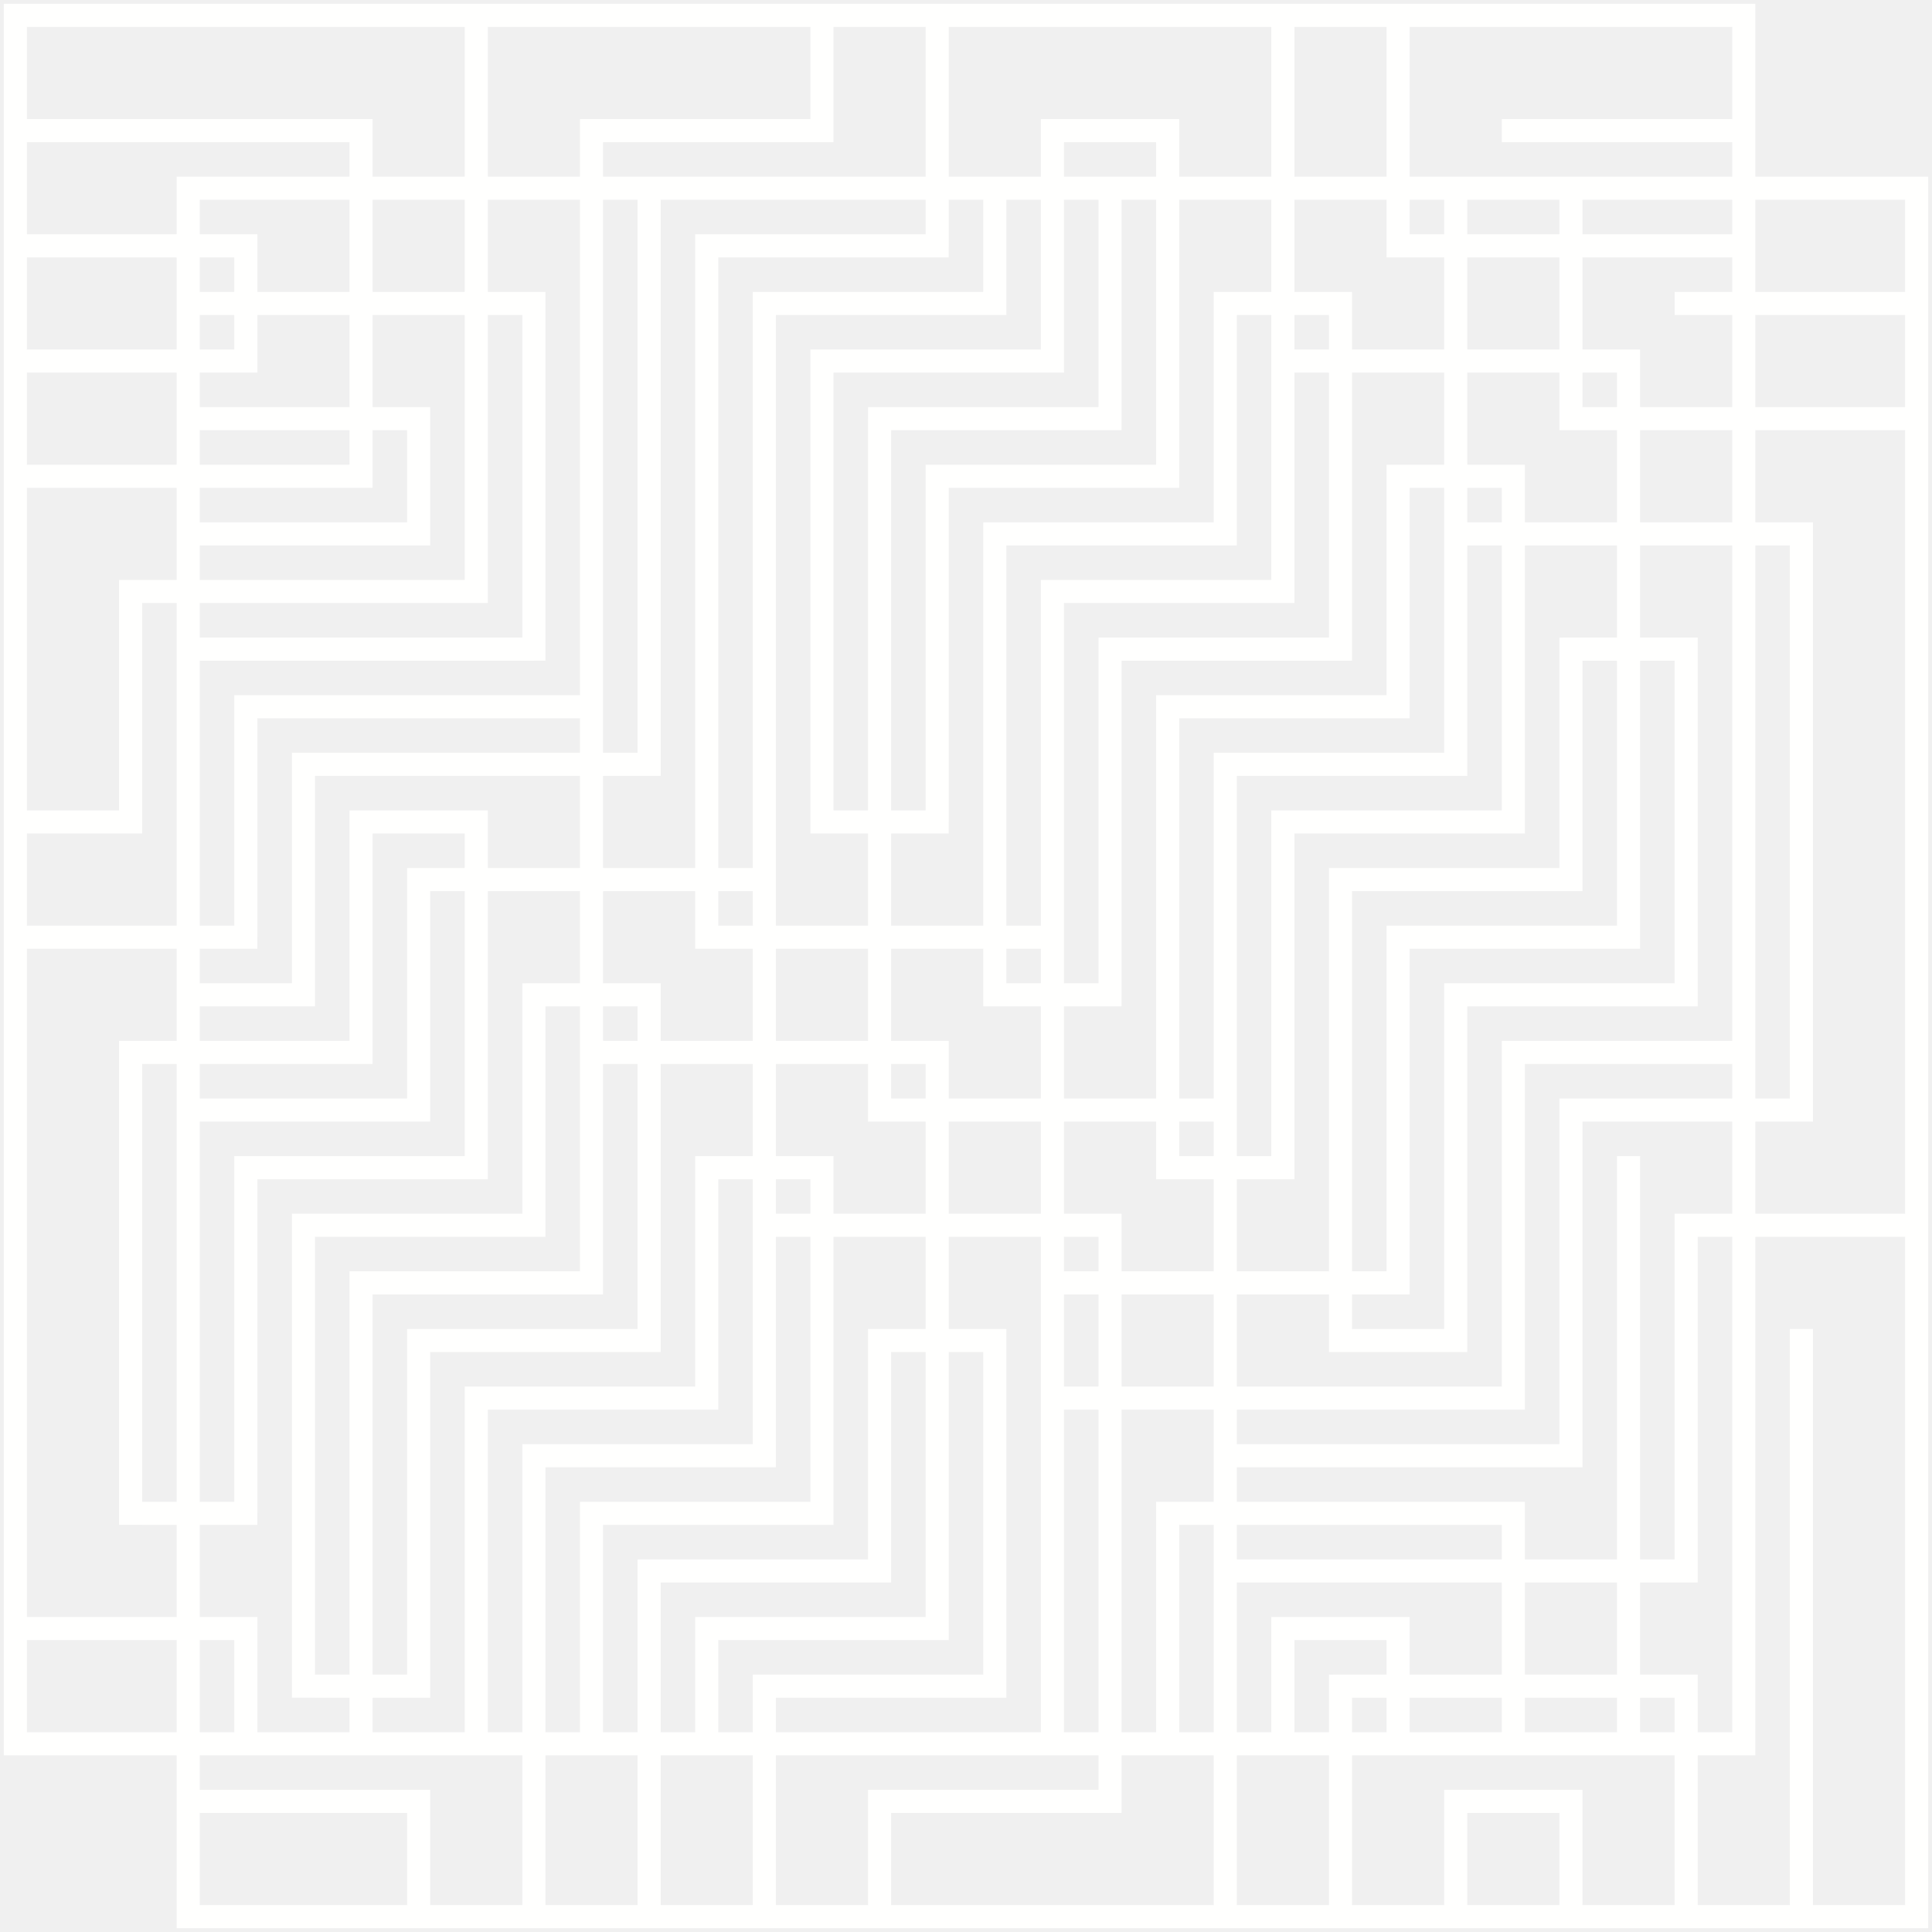
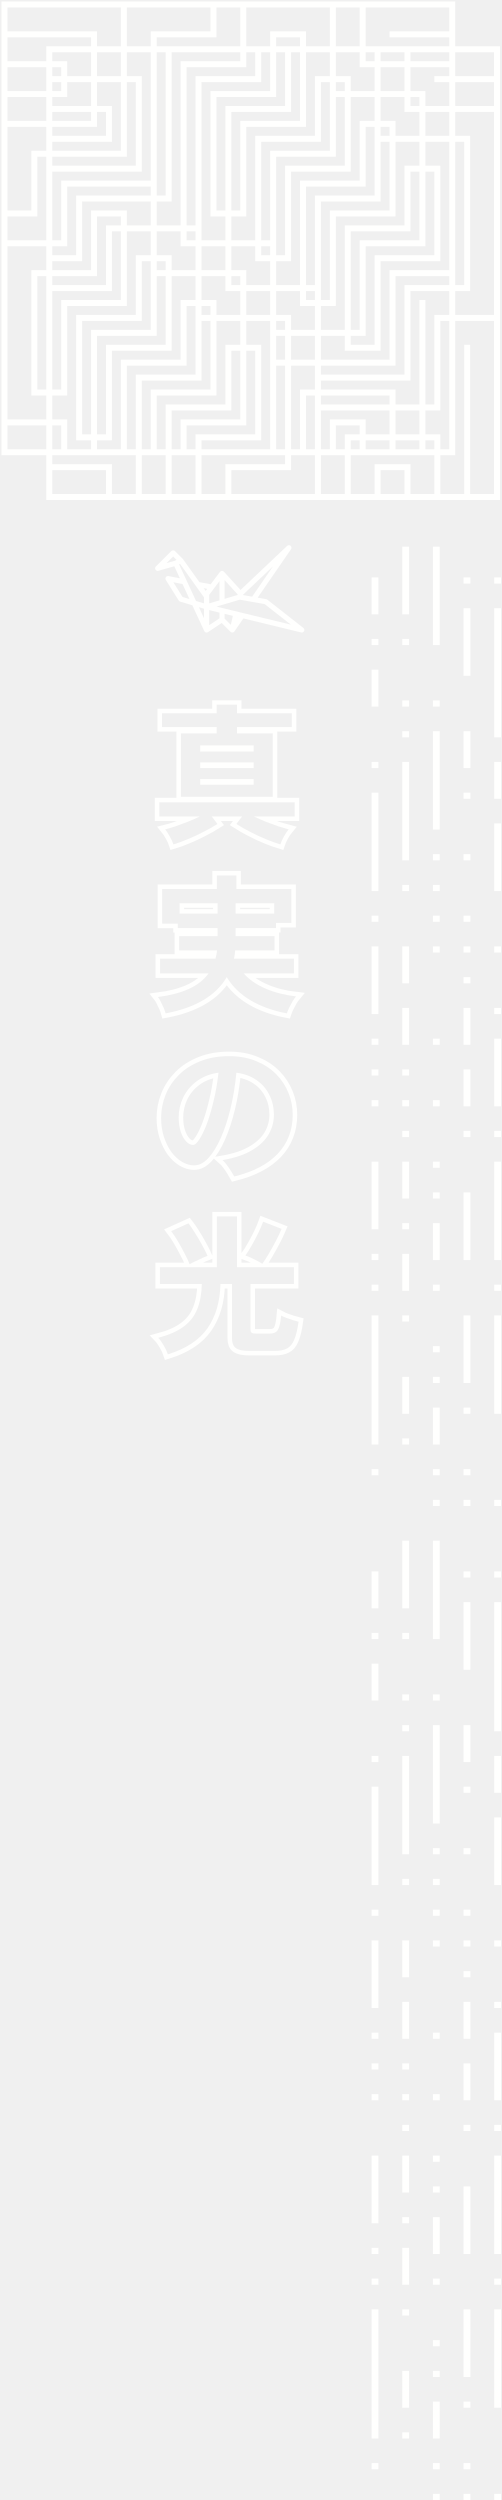
- <svg xmlns="http://www.w3.org/2000/svg" width="502" height="502" viewBox="0 0 502 502" fill="none">
-   <path d="M48.904 45.91V48.904M48.904 48.904V78.844M48.904 48.904H168.665M48.904 48.904H45.91M48.904 78.844L48.904 108.784M48.904 78.844H138.725M48.904 78.844H45.91M48.904 108.784V138.725M48.904 108.784H108.784M48.904 108.784H45.91M48.904 138.725L48.904 168.665M48.904 138.725H108.784M48.904 138.725H45.91M48.904 168.665L48.904 258.485M48.904 168.665H138.725M48.904 168.665H45.91M48.904 258.485H45.91M48.904 258.485H78.844M48.904 258.485V288.425M48.904 288.425H45.91M48.904 288.425H108.784M48.904 288.425L48.904 468.066M48.904 468.066V498.006M48.904 468.066H45.91M48.904 468.066H108.784M48.904 498.006V501M48.904 498.006H108.784M48.904 498.006H45.91M501 48.904H498.006M498.006 48.904H408.186M498.006 48.904V45.91M498.006 48.904V78.844M408.186 48.904H378.246M408.186 48.904V108.784M408.186 48.904V45.91M378.246 48.904H288.425M378.246 48.904V138.725M378.246 48.904V45.91M288.425 48.904H258.485M288.425 48.904V45.91M288.425 48.904V108.784M258.485 48.904H168.665M258.485 48.904V78.844M258.485 48.904V45.91M168.665 48.904V198.605M168.665 48.904V45.91M498.006 78.844V108.784M498.006 78.844H501M498.006 78.844H435.132M498.006 108.784L498.006 318.365M498.006 108.784H408.186M498.006 108.784H501M498.006 318.365V498.006M498.006 318.365H501M498.006 318.365H438.126M498.006 498.006V501M498.006 498.006H501M498.006 498.006H468.066M468.066 498.006H438.126M468.066 498.006V345.311M468.066 498.006V501M438.126 498.006H408.186M438.126 498.006V438.126M438.126 498.006V501M408.186 498.006V501M408.186 498.006V468.066M408.186 498.006H378.246M378.246 498.006H348.305M378.246 498.006V501M378.246 498.006V468.066M348.305 498.006V501M348.305 498.006H318.365M348.305 498.006V438.126M318.365 498.006H228.545M318.365 498.006V501M318.365 498.006V408.186M228.545 498.006H198.605M228.545 498.006V468.066M228.545 498.006V501M198.605 498.006H168.665M198.605 498.006V438.126M198.605 498.006V501M168.665 498.006H138.725M168.665 498.006V408.186M168.665 498.006V501M138.725 498.006H108.784M138.725 498.006V501M138.725 498.006V378.246M108.784 498.006V468.066M108.784 498.006V501M138.725 378.246V375.252M138.725 378.246H198.605M138.725 378.246H135.731M318.365 288.425H321.359M318.365 288.425H228.545M318.365 288.425V408.186M318.365 288.425V198.605M318.365 198.605V195.611M318.365 198.605H378.246M318.365 198.605H315.371M108.784 288.425H111.778M108.784 288.425V228.545M225.551 108.784H228.545M228.545 108.784H288.425M228.545 108.784V288.425M288.425 108.784H291.419M81.838 438.126H108.784M108.784 438.126H111.778M108.784 438.126V348.305M255.491 258.485H258.485M258.485 258.485H288.425M258.485 258.485V261.479M258.485 258.485V138.725M288.425 258.485H291.419M288.425 258.485V168.665M108.784 468.066H111.778M108.784 468.066V465.072M78.844 258.485H81.838M78.844 258.485V198.605M78.844 258.485V261.479M78.844 195.611V198.605M78.844 198.605H168.665M78.844 198.605H75.85M171.659 198.605H168.665M168.665 198.605V201.599M141.719 78.844H138.725M138.725 78.844V168.665M138.725 78.844V75.85M261.479 78.844H258.485M258.485 78.844H198.605M258.485 78.844V81.838M198.605 78.844H195.611M198.605 78.844V75.85M198.605 78.844L198.605 228.545M348.305 435.132V438.126M348.305 438.126H438.126M348.305 438.126H346.309M441.12 408.186H438.126M438.126 408.186H318.365M438.126 408.186V318.365M438.126 408.186V411.18M318.365 408.186H315.371M438.126 315.371V318.365M438.126 318.365H435.132M138.725 171.659V168.665M408.186 111.778V108.784M408.186 108.784H405.192M111.778 138.725H108.784M108.784 138.725V141.719M108.784 138.725V108.784M438.126 435.132V438.126M438.126 438.126H441.12M111.778 108.784H108.784M108.784 108.784V105.79M411.18 468.066H408.186M408.186 468.066H378.246M408.186 468.066V465.072M378.246 468.066H375.252M378.246 468.066V465.072M228.545 291.419V288.425M228.545 288.425H225.551M78.844 441.12V318.365M108.784 225.551V228.545M108.784 228.545H198.605M108.784 228.545H105.79M198.605 435.132V438.126M198.605 438.126H258.485M198.605 438.126H195.611M378.246 255.491V258.485M378.246 258.485V348.305M378.246 258.485H438.126M378.246 258.485H375.252M378.246 348.305V351.299M378.246 348.305H381.24M378.246 348.305H348.305M108.784 345.311V348.305M108.784 348.305H168.665M108.784 348.305H105.79M288.425 165.671V168.665M288.425 168.665H348.305M288.425 168.665H285.431M228.545 465.072V468.066M228.545 468.066H288.425M228.545 468.066H225.551M408.186 285.431V288.425M408.186 288.425V378.246M408.186 288.425H468.066M408.186 288.425H405.192M408.186 378.246V381.24M408.186 378.246H411.18M408.186 378.246H319.363M261.479 438.126H258.485M258.485 438.126V441.12M258.485 438.126V348.305M441.12 258.485H438.126M438.126 258.485V261.479M438.126 258.485V168.665M171.659 348.305H168.665M168.665 348.305V351.299M168.665 348.305V258.485M351.299 168.665H348.305M348.305 168.665V171.659M348.305 168.665V78.844M291.419 468.066H288.425M288.425 468.066V471.06M288.425 468.066V318.365M471.06 288.425H468.066M468.066 288.425V291.419M468.066 288.425V138.725M201.599 378.246H198.605M198.605 378.246V381.24M198.605 378.246V318.365M381.24 198.605H378.246M378.246 198.605V201.599M378.246 198.605V138.725M168.665 405.192V408.186M168.665 408.186H228.545M168.665 408.186H165.671M348.305 225.551V228.545M348.305 228.545V348.305M348.305 228.545H408.186M348.305 228.545H345.311M348.305 348.305V351.299M348.305 348.305H345.311M231.539 408.186H228.545M228.545 408.186V411.18M228.545 408.186V348.305M411.18 228.545H408.186M408.186 228.545V231.539M408.186 228.545V168.665M141.719 318.365H138.725M138.725 318.365H78.844M138.725 318.365V321.359M138.725 318.365V258.485M78.844 318.365H75.85M78.844 318.365V315.371M321.359 138.725H318.365M318.365 138.725H258.485M318.365 138.725V141.719M318.365 138.725V78.844M258.485 138.725H255.491M258.485 138.725V135.731M228.545 348.305V345.311M228.545 348.305H258.485M228.545 348.305H226.549M408.186 168.665V165.671M408.186 168.665H438.126M408.186 168.665H406.19M138.725 258.485V255.491M138.725 258.485H168.665M138.725 258.485H136.729M318.365 78.844V75.85M318.365 78.844H348.305M318.365 78.844H316.369M291.419 318.365H288.425M288.425 318.365H198.605M288.425 318.365V315.371M198.605 318.365L198.605 228.545M471.06 138.725H468.066M468.066 138.725H378.246M468.066 138.725V135.731M201.599 228.545H198.605M258.485 348.305V345.311M258.485 348.305H261.479M438.126 168.665V165.671M438.126 168.665H441.12M168.665 258.485V255.491M168.665 258.485H171.659M348.305 78.844V75.85M348.305 78.844H351.299M3.994 1L3.994 3.994M3.994 3.994L3.994 33.934M3.994 3.994H123.754M3.994 3.994H1M3.994 33.934L3.994 63.874M3.994 33.934H93.814M3.994 33.934H1M3.994 63.874L3.994 93.814M3.994 63.874H63.874M3.994 63.874H1M3.994 93.814L3.994 123.754M3.994 93.814H63.874M3.994 93.814H1M3.994 123.754L3.994 213.575M3.994 123.754H93.814M3.994 123.754H1M3.994 213.575H1M3.994 213.575H33.934M3.994 213.575L3.994 243.515M3.994 243.515H1M3.994 243.515H63.874M3.994 243.515L3.994 423.156M3.994 423.156L3.994 453.096M3.994 423.156H1M3.994 423.156H63.874M3.994 453.096L3.994 456.09M3.994 453.096H63.874M3.994 453.096H1M456.09 3.994H453.096M453.096 3.994H363.275M453.096 3.994V1M453.096 3.994V33.934M363.275 3.994H333.335M363.275 3.994V63.874M363.275 3.994V1M333.335 3.994H243.515M333.335 3.994V93.814M333.335 3.994V1M243.515 3.994H213.575M243.515 3.994V1M243.515 3.994V63.874M213.575 3.994H123.754M213.575 3.994V33.934M213.575 3.994V1M123.754 3.994V153.695M123.754 3.994V1M453.096 33.934V63.874M453.096 33.934H456.09M453.096 33.934H390.222M453.096 63.874L453.096 273.455M453.096 63.874H363.275M453.096 63.874H456.09M453.096 273.455V453.096M453.096 273.455H456.09M453.096 273.455H393.216M453.096 453.096V456.09M453.096 453.096H456.09M453.096 453.096H423.156M423.156 453.096H393.216M423.156 453.096V300.401M423.156 453.096V456.09M393.216 453.096H363.275M393.216 453.096V393.216M393.216 453.096V456.09M363.275 453.096V456.09M363.275 453.096V423.156M363.275 453.096H333.335M333.335 453.096H303.395M333.335 453.096V456.09M333.335 453.096V423.156M303.395 453.096V456.09M303.395 453.096H273.455M303.395 453.096V393.216M273.455 453.096H183.635M273.455 453.096V456.09M273.455 453.096V363.275M183.635 453.096H153.695M183.635 453.096V423.156M183.635 453.096V456.09M153.695 453.096H123.755M153.695 453.096V393.216M153.695 453.096V456.09M123.755 453.096H93.814M123.755 453.096L123.754 363.275M123.755 453.096V456.09M93.814 453.096H63.874M93.814 453.096V456.09M93.814 453.096L93.814 333.335M63.874 453.096V423.156M63.874 453.096V456.09M93.814 333.335V330.341M93.814 333.335H153.695M93.814 333.335H90.82M273.455 243.515H276.449M273.455 243.515H183.635M273.455 243.515V363.275M273.455 243.515V153.695M273.455 153.695V150.701M273.455 153.695H333.335M273.455 153.695H270.461M63.874 243.515H66.868M63.874 243.515L63.874 183.635M180.641 63.874H183.635M183.635 63.874H243.515M183.635 63.874V243.515M243.515 63.874L246.509 63.874M36.928 393.216H63.874M63.874 393.216H66.868M63.874 393.216L63.874 303.395M210.581 213.575H213.575M213.575 213.575H243.515M213.575 213.575V216.569M213.575 213.575V93.814M243.515 213.575H246.509M243.515 213.575V123.754M63.874 423.156H66.868M63.874 423.156V420.162M33.934 213.575H36.928M33.934 213.575L33.934 153.695M33.934 213.575V216.569M33.934 150.701V153.695M33.934 153.695H123.754M33.934 153.695H30.94M126.749 153.695H123.754M123.754 153.695V156.689M96.808 33.934H93.814M93.814 33.934L93.814 123.754M93.814 33.934V30.94M216.569 33.934H213.575M213.575 33.934H153.695M213.575 33.934V36.928M153.695 33.934H150.701M153.695 33.934V30.94M153.695 33.934L153.695 183.635M303.395 390.222V393.216M303.395 393.216H393.216M303.395 393.216H301.399M396.21 363.275H393.216M393.216 363.275H273.455M393.216 363.275V273.455M393.216 363.275V366.269M273.455 363.275H270.461M393.216 270.461V273.455M393.216 273.455H390.222M93.814 126.749V123.754M363.275 66.868V63.874M363.275 63.874H360.281M66.868 93.814H63.874M63.874 93.814V96.808M63.874 93.814V63.874M393.216 390.222V393.216M393.216 393.216H396.21M66.868 63.874H63.874M63.874 63.874V60.88M366.269 423.156H363.275M363.275 423.156H333.335M363.275 423.156V420.162M333.335 423.156H330.341M333.335 423.156V420.162M183.635 246.509V243.515M183.635 243.515H180.641M33.934 396.21L33.934 273.455M63.874 180.641V183.635M63.874 183.635H153.695M63.874 183.635H60.88M153.695 390.222V393.216M153.695 393.216H213.575M153.695 393.216H150.701M333.335 210.581V213.575M333.335 213.575V303.395M333.335 213.575H393.216M333.335 213.575H330.341M333.335 303.395V306.389M333.335 303.395H336.329M333.335 303.395H303.395M63.874 300.401V303.395M63.874 303.395H123.754M63.874 303.395H60.88M243.515 120.76V123.754M243.515 123.754H303.395M243.515 123.754H240.521M183.635 420.162V423.156M183.635 423.156H243.515M183.635 423.156H180.641M363.275 240.521V243.515M363.275 243.515V333.335M363.275 243.515H423.156M363.275 243.515H360.281M363.275 333.335V336.329M363.275 333.335H366.269M363.275 333.335H274.453M216.569 393.216H213.575M213.575 393.216V396.21M213.575 393.216V303.395M396.21 213.575H393.216M393.216 213.575V216.569M393.216 213.575V123.754M126.749 303.395H123.754M123.754 303.395V306.389M123.754 303.395L123.755 213.575M306.389 123.754H303.395M303.395 123.754V126.749M303.395 123.754V33.934M246.509 423.156H243.515M243.515 423.156V426.15M243.515 423.156V273.455M426.15 243.515H423.156M423.156 243.515V246.509M423.156 243.515V93.814M156.689 333.335H153.695M153.695 333.335V336.329M153.695 333.335V273.455M336.329 153.695H333.335M333.335 153.695V156.689M333.335 153.695V93.814M123.754 360.281V363.275M123.754 363.275H183.635M123.754 363.275H120.76M303.395 180.641V183.635M303.395 183.635V303.395M303.395 183.635H363.275M303.395 183.635H300.401M303.395 303.395V306.389M303.395 303.395H300.401M186.629 363.275H183.635M183.635 363.275V366.269M183.635 363.275V303.395M366.269 183.635H363.275M363.275 183.635V186.629M363.275 183.635V123.754M96.808 273.455H93.814M93.814 273.455H33.934M93.814 273.455V276.449M93.814 273.455V213.575M33.934 273.455H30.94M33.934 273.455V270.461M276.449 93.814H273.455M273.455 93.814L213.575 93.814M273.455 93.814V96.808M273.455 93.814V33.934M213.575 93.814H210.581M213.575 93.814V90.82M183.635 303.395V300.401M183.635 303.395H213.575M183.635 303.395H181.639M363.275 123.754V120.76M363.275 123.754H393.216M363.275 123.754H361.279M93.814 213.575V210.581M93.814 213.575H123.755M93.814 213.575H91.818M273.455 33.934V30.94M273.455 33.934H303.395M273.455 33.934H271.459M246.509 273.455H243.515M243.515 273.455H153.695M243.515 273.455V270.461M153.695 273.455L153.695 183.635M426.15 93.814H423.156M423.156 93.814H333.335M423.156 93.814V90.82M156.689 183.635H153.695M213.575 303.395V300.401M213.575 303.395H216.569M393.216 123.754V120.76M393.216 123.754H396.21M123.755 213.575V210.581M123.755 213.575H126.749M303.395 33.934V30.94M303.395 33.934H306.389" stroke="#FFFFFE" stroke-width="6" />
+ <svg xmlns="http://www.w3.org/2000/svg" width="333" height="1660" viewBox="0 0 333 1660" fill="none">
+   <path d="M32.713 30.73V32.713M32.713 32.713V52.533M32.713 32.713H111.994M32.713 32.713H30.73M32.713 52.533L32.713 72.353M32.713 52.533H92.174M32.713 52.533H30.73M32.713 72.353V92.174M32.713 72.353H72.353M32.713 72.353H30.73M32.713 92.174L32.713 111.994M32.713 92.174H72.353M32.713 92.174H30.73M32.713 111.994L32.713 171.455M32.713 111.994H92.174M32.713 111.994H30.73M32.713 171.455H30.73M32.713 171.455H52.533M32.713 171.455V191.275M32.713 191.275H30.73M32.713 191.275H72.353M32.713 191.275L32.713 310.198M32.713 310.198V330.018M32.713 310.198H30.73M32.713 310.198H72.353M32.713 330.018V332M32.713 330.018H72.353M32.713 330.018H30.73M332 32.713H330.018M330.018 32.713H270.557M330.018 32.713V30.73M330.018 32.713V52.533M270.557 32.713H250.737M270.557 32.713V72.353M270.557 32.713V30.73M250.737 32.713H191.275M250.737 32.713V92.174M250.737 32.713V30.73M191.275 32.713H171.455M191.275 32.713V30.73M191.275 32.713V72.353M171.455 32.713H111.994M171.455 32.713V52.533M171.455 32.713V30.73M111.994 32.713V131.814M111.994 32.713V30.73M330.018 52.533V72.353M330.018 52.533H332M330.018 52.533H288.395M330.018 72.353L330.018 211.096M330.018 72.353H270.557M330.018 72.353H332M330.018 211.096V330.018M330.018 211.096H332M330.018 211.096H290.377M330.018 330.018V332M330.018 330.018H332M330.018 330.018H310.198M310.198 330.018H290.377M310.198 330.018V228.934M310.198 330.018V332M290.377 330.018H270.557M290.377 330.018V290.377M290.377 330.018V332M270.557 330.018V332M270.557 330.018V310.198M270.557 330.018H250.737M250.737 330.018H230.916M250.737 330.018V332M250.737 330.018V310.198M230.916 330.018V332M230.916 330.018H211.096M230.916 330.018V290.377M211.096 330.018H151.635M211.096 330.018V332M211.096 330.018V270.557M151.635 330.018H131.814M151.635 330.018V310.198M151.635 330.018V332M131.814 330.018H111.994M131.814 330.018V290.377M131.814 330.018V332M111.994 330.018H92.174M111.994 330.018V270.557M111.994 330.018V332M92.174 330.018H72.353M92.174 330.018V332M92.174 330.018V250.737M72.353 330.018V310.198M72.353 330.018V332M92.174 250.737V248.754M92.174 250.737H131.814M92.174 250.737H90.192M211.096 191.275H213.078M211.096 191.275H151.635M211.096 191.275V270.557M211.096 191.275V131.814M211.096 131.814V129.832M211.096 131.814H250.737M211.096 131.814H209.114M72.353 191.275H74.335M72.353 191.275V151.635M149.653 72.353H151.635M151.635 72.353H191.275M151.635 72.353V191.275M191.275 72.353H193.257M54.515 290.377H72.353M72.353 290.377H74.335M72.353 290.377V230.916M169.473 171.455H171.455M171.455 171.455H191.275M171.455 171.455V173.437M171.455 171.455V92.174M191.275 171.455H193.257M191.275 171.455V111.994M72.353 310.198H74.335M72.353 310.198V308.216M52.533 171.455H54.515M52.533 171.455V131.814M52.533 171.455V173.437M52.533 129.832V131.814M52.533 131.814H111.994M52.533 131.814H50.551M113.976 131.814H111.994M111.994 131.814V133.796M94.156 52.533H92.174M92.174 52.533V111.994M92.174 52.533V50.551M173.437 52.533H171.455M171.455 52.533H131.814M171.455 52.533V54.515M131.814 52.533H129.832M131.814 52.533V50.551M131.814 52.533L131.814 151.635M230.916 288.395V290.377M230.916 290.377H290.377M230.916 290.377H229.595M292.359 270.557H290.377M290.377 270.557H211.096M290.377 270.557V211.096M290.377 270.557V272.539M211.096 270.557H209.114M290.377 209.114V211.096M290.377 211.096H288.395M92.174 113.976V111.994M270.557 74.335V72.353M270.557 72.353H268.575M74.335 92.174H72.353M72.353 92.174V94.156M72.353 92.174V72.353M290.377 288.395V290.377M290.377 290.377H292.359M74.335 72.353H72.353M72.353 72.353V70.371M272.539 310.198H270.557M270.557 310.198H250.737M270.557 310.198V308.216M250.737 310.198H248.754M250.737 310.198V308.216M151.635 193.257V191.275M151.635 191.275H149.653M52.533 292.359V211.096M72.353 149.653V151.635M72.353 151.635H131.814M72.353 151.635H70.371M131.814 288.395V290.377M131.814 290.377H171.455M131.814 290.377H129.832M250.737 169.473V171.455M250.737 171.455V230.916M250.737 171.455H290.377M250.737 171.455H248.754M250.737 230.916V232.898M250.737 230.916H252.719M250.737 230.916H230.916M72.353 228.934V230.916M72.353 230.916H111.994M72.353 230.916H70.371M191.275 110.012V111.994M191.275 111.994H230.916M191.275 111.994H189.293M151.635 308.216V310.198M151.635 310.198H191.275M151.635 310.198H149.653M270.557 189.293V191.275M270.557 191.275V250.737M270.557 191.275H310.198M270.557 191.275H268.575M270.557 250.737V252.719M270.557 250.737H272.539M270.557 250.737H211.756M173.437 290.377H171.455M171.455 290.377V292.359M171.455 290.377V230.916M292.359 171.455H290.377M290.377 171.455V173.437M290.377 171.455V111.994M113.976 230.916H111.994M111.994 230.916V232.898M111.994 230.916V171.455M232.898 111.994H230.916M230.916 111.994V113.976M230.916 111.994V52.533M193.257 310.198H191.275M191.275 310.198V312.18M191.275 310.198V211.096M312.18 191.275H310.198M310.198 191.275V193.257M310.198 191.275V92.174M133.796 250.737H131.814M131.814 250.737V252.719M131.814 250.737V211.096M252.719 131.814H250.737M250.737 131.814V133.796M250.737 131.814V92.174M111.994 268.575V270.557M111.994 270.557H151.635M111.994 270.557H110.012M230.916 149.653V151.635M230.916 151.635V230.916M230.916 151.635H270.557M230.916 151.635H228.934M230.916 230.916V232.898M230.916 230.916H228.934M153.617 270.557H151.635M151.635 270.557V272.539M151.635 270.557V230.916M272.539 151.635H270.557M270.557 151.635V153.617M270.557 151.635V111.994M94.156 211.096H92.174M92.174 211.096H52.533M92.174 211.096V213.078M92.174 211.096V171.455M52.533 211.096H50.551M52.533 211.096V209.114M213.078 92.174H211.096M211.096 92.174H171.455M211.096 92.174V94.156M211.096 92.174V52.533M171.455 92.174H169.473M171.455 92.174V90.192M151.635 230.916V228.934M151.635 230.916H171.455M151.635 230.916H150.313M270.557 111.994V110.012M270.557 111.994H290.377M270.557 111.994H269.236M92.174 171.455V169.473M92.174 171.455H111.994M92.174 171.455H90.852M211.096 52.533V50.551M211.096 52.533H230.916M211.096 52.533H209.774M193.257 211.096H191.275M191.275 211.096H131.814M191.275 211.096V209.114M131.814 211.096L131.814 151.635M312.18 92.174H310.198M310.198 92.174H250.737M310.198 92.174V90.192M133.796 151.635H131.814M171.455 230.916V228.934M171.455 230.916H173.437M290.377 111.994V110.012M290.377 111.994H292.359M111.994 171.455V169.473M111.994 171.455H113.976M230.916 52.533V50.551M230.916 52.533H232.898M2.982 1L2.982 2.982M2.982 2.982L2.982 22.802M2.982 2.982H82.263M2.982 2.982H1M2.982 22.802L2.982 42.623M2.982 22.802H62.443M2.982 22.802H1M2.982 42.623L2.982 62.443M2.982 42.623H42.623M2.982 42.623H1M2.982 62.443L2.982 82.263M2.982 62.443H42.623M2.982 62.443H1M2.982 82.263L2.982 141.725M2.982 82.263H62.443M2.982 82.263H1M2.982 141.725H1M2.982 141.725H22.802M2.982 141.725L2.982 161.545M2.982 161.545H1M2.982 161.545H42.623M2.982 161.545L2.982 280.467M2.982 280.467L2.982 300.287M2.982 280.467H1M2.982 280.467H42.623M2.982 300.287L2.982 302.269M2.982 300.287H42.623M2.982 300.287H1M302.269 2.982H300.287M300.287 2.982H240.826M300.287 2.982V1M300.287 2.982V22.802M240.826 2.982H221.006M240.826 2.982V42.623M240.826 2.982V1M221.006 2.982H161.545M221.006 2.982V62.443M221.006 2.982V1M161.545 2.982H141.725M161.545 2.982V1M161.545 2.982V42.623M141.725 2.982H82.263M141.725 2.982V22.802M141.725 2.982V1M82.263 2.982V102.084M82.263 2.982V1M300.287 22.802V42.623M300.287 22.802H302.269M300.287 22.802H258.665M300.287 42.623L300.287 181.365M300.287 42.623H240.826M300.287 42.623H302.269M300.287 181.365V300.287M300.287 181.365H302.269M300.287 181.365H260.647M300.287 300.287V302.269M300.287 300.287H302.269M300.287 300.287H280.467M280.467 300.287H260.647M280.467 300.287V199.204M280.467 300.287V302.269M260.647 300.287H240.826M260.647 300.287V260.647M260.647 300.287V302.269M240.826 300.287V302.269M240.826 300.287V280.467M240.826 300.287H221.006M221.006 300.287H201.186M221.006 300.287V302.269M221.006 300.287V280.467M201.186 300.287V302.269M201.186 300.287H181.365M201.186 300.287V260.647M181.365 300.287H121.904M181.365 300.287V302.269M181.365 300.287V240.826M121.904 300.287H102.084M121.904 300.287V280.467M121.904 300.287V302.269M102.084 300.287H82.263M102.084 300.287V260.647M102.084 300.287V302.269M82.263 300.287H62.443M82.263 300.287L82.263 240.826M82.263 300.287V302.269M62.443 300.287H42.623M62.443 300.287V302.269M62.443 300.287L62.443 221.006M42.623 300.287V280.467M42.623 300.287V302.269M62.443 221.006V219.024M62.443 221.006H102.084M62.443 221.006H60.461M181.365 161.545H183.347M181.365 161.545H121.904M181.365 161.545V240.826M181.365 161.545V102.084M181.365 102.084V100.102M181.365 102.084H221.006M181.365 102.084H179.383M42.623 161.545H44.605M42.623 161.545L42.623 121.904M119.922 42.623H121.904M121.904 42.623H161.545M121.904 42.623V161.545M161.545 42.623L163.527 42.623M24.784 260.647H42.623M42.623 260.647H44.605M42.623 260.647L42.623 201.186M139.743 141.725H141.725M141.725 141.725H161.545M141.725 141.725V143.707M141.725 141.725V62.443M161.545 141.725H163.527M161.545 141.725V82.263M42.623 280.467H44.605M42.623 280.467V278.485M22.802 141.725H24.784M22.802 141.725L22.802 102.084M22.802 141.725V143.707M22.802 100.102V102.084M22.802 102.084H82.263M22.802 102.084H20.82M84.246 102.084H82.263M82.263 102.084V104.066M64.425 22.802H62.443M62.443 22.802L62.443 82.263M62.443 22.802V20.82M143.707 22.802H141.725M141.725 22.802H102.084M141.725 22.802V24.784M102.084 22.802H100.102M102.084 22.802V20.82M102.084 22.802L102.084 121.904M201.186 258.665V260.647M201.186 260.647H260.647M201.186 260.647H199.864M262.629 240.826H260.647M260.647 240.826H181.365M260.647 240.826V181.365M260.647 240.826V242.808M181.365 240.826H179.383M260.647 179.383V181.365M260.647 181.365H258.665M62.443 84.246V82.263M240.826 44.605V42.623M240.826 42.623H238.844M44.605 62.443H42.623M42.623 62.443V64.425M42.623 62.443V42.623M260.647 258.665V260.647M260.647 260.647H262.629M44.605 42.623H42.623M42.623 42.623V40.641M242.808 280.467H240.826M240.826 280.467H221.006M240.826 280.467V278.485M221.006 280.467H219.024M221.006 280.467V278.485M121.904 163.527V161.545M121.904 161.545H119.922M22.802 262.629L22.802 181.365M42.623 119.922V121.904M42.623 121.904H102.084M42.623 121.904H40.641M102.084 258.665V260.647M102.084 260.647H141.725M102.084 260.647H100.102M221.006 139.743V141.725M221.006 141.725V201.186M221.006 141.725H260.647M221.006 141.725H219.024M221.006 201.186V203.168M221.006 201.186H222.988M221.006 201.186H201.186M42.623 199.204V201.186M42.623 201.186H82.263M42.623 201.186H40.641M161.545 80.281V82.263M161.545 82.263H201.186M161.545 82.263H159.563M121.904 278.485V280.467M121.904 280.467H161.545M121.904 280.467H119.922M240.826 159.563V161.545M240.826 161.545V221.006M240.826 161.545H280.467M240.826 161.545H238.844M240.826 221.006V222.988M240.826 221.006H242.808M240.826 221.006H182.026M143.707 260.647H141.725M141.725 260.647V262.629M141.725 260.647V201.186M262.629 141.725H260.647M260.647 141.725V143.707M260.647 141.725V82.263M84.246 201.186H82.263M82.263 201.186V203.168M82.263 201.186L82.263 141.725M203.168 82.263H201.186M201.186 82.263V84.246M201.186 82.263V22.802M163.527 280.467H161.545M161.545 280.467V282.449M161.545 280.467V181.365M282.449 161.545H280.467M280.467 161.545V163.527M280.467 161.545V62.443M104.066 221.006H102.084M102.084 221.006V222.988M102.084 221.006V181.365M222.988 102.084H221.006M221.006 102.084V104.066M221.006 102.084V62.443M82.263 238.844V240.826M82.263 240.826H121.904M82.263 240.826H80.281M201.186 119.922V121.904M201.186 121.904V201.186M201.186 121.904H240.826M201.186 121.904H199.204M201.186 201.186V203.168M201.186 201.186H199.204M123.886 240.826H121.904M121.904 240.826V242.808M121.904 240.826V201.186M242.808 121.904H240.826M240.826 121.904V123.886M240.826 121.904V82.263M64.425 181.365H62.443M62.443 181.365H22.802M62.443 181.365V183.347M62.443 181.365V141.725M22.802 181.365H20.82M22.802 181.365V179.383M183.347 62.443H181.365M181.365 62.443L141.725 62.443M181.365 62.443V64.425M181.365 62.443V22.802M141.725 62.443H139.743M141.725 62.443V60.461M121.904 201.186V199.204M121.904 201.186H141.725M121.904 201.186H120.583M240.826 82.263V80.281M240.826 82.263H260.647M240.826 82.263H239.505M62.443 141.725V139.743M62.443 141.725H82.263M62.443 141.725H61.122M181.365 22.802V20.82M181.365 22.802H201.186M181.365 22.802H180.044M163.527 181.365H161.545M161.545 181.365H102.084M161.545 181.365V179.383M102.084 181.365L102.084 121.904M282.449 62.443H280.467M280.467 62.443H221.006M280.467 62.443V60.461M104.066 121.904H102.084M141.725 201.186V199.204M141.725 201.186H143.707M260.647 82.263V80.281M260.647 82.263H262.629M82.263 141.725V139.743M82.263 141.725H84.246M201.186 22.802V20.82M201.186 22.802H203.168" stroke="#FFFFFE" stroke-width="3.972" />
+   <path d="M177.521 398.189C177.301 398.015 177.041 397.897 176.764 397.848L171.108 396.84L193.245 364.671C193.484 364.323 193.586 363.9 193.53 363.483C193.475 363.065 193.267 362.683 192.947 362.409C192.626 362.135 192.215 361.99 191.794 362.001C191.372 362.011 190.969 362.177 190.663 362.467L159.726 391.74L148.691 379.619C148.691 379.608 148.669 379.607 148.661 379.596C148.516 379.448 148.346 379.328 148.158 379.24C148.08 379.206 147.999 379.179 147.916 379.16C147.759 379.102 147.594 379.069 147.427 379.061C147.412 379.061 147.4 379.061 147.386 379.061C147.373 379.061 147.361 379.061 147.347 379.061C147.278 379.075 147.21 379.093 147.144 379.115C146.988 379.135 146.837 379.177 146.693 379.24C146.619 379.282 146.549 379.329 146.483 379.381C146.356 379.462 146.242 379.559 146.141 379.67C146.117 379.697 146.08 379.711 146.058 379.74L139.867 387.977L132.412 386.522L121.48 371.245C121.466 371.224 121.442 371.212 121.427 371.192C121.388 371.132 121.345 371.075 121.299 371.021L116.174 365.904C115.854 365.584 115.42 365.405 114.967 365.405C114.514 365.405 114.079 365.584 113.759 365.904L103.511 376.139C103.268 376.377 103.102 376.683 103.034 377.016C102.966 377.349 103 377.695 103.13 378.009C103.261 378.323 103.483 378.591 103.767 378.778C104.051 378.966 104.385 379.064 104.725 379.061C104.884 379.06 105.042 379.038 105.195 378.996L115.744 375.99L119.439 383.985L111.885 382.51C111.559 382.446 111.22 382.479 110.912 382.605C110.604 382.73 110.34 382.943 110.151 383.217C109.962 383.491 109.858 383.814 109.85 384.146C109.843 384.478 109.933 384.805 110.109 385.087L118.649 398.734C118.869 399.085 119.21 399.345 119.608 399.464L127.714 401.893L135.628 419.014C135.64 419.041 135.662 419.06 135.676 419.087C135.718 419.166 135.767 419.241 135.823 419.312C135.908 419.44 136.018 419.551 136.145 419.638C136.199 419.684 136.256 419.726 136.316 419.764C136.335 419.776 136.35 419.793 136.369 419.803C136.426 419.832 136.487 419.844 136.54 419.868C136.682 419.936 136.836 419.973 136.993 419.979C137.054 419.99 137.116 419.996 137.179 420H137.232C137.266 420 137.298 419.991 137.333 419.988C137.404 419.985 137.474 419.977 137.544 419.965C137.57 419.965 137.59 419.943 137.614 419.936C137.746 419.9 137.873 419.849 137.992 419.783C138.028 419.762 138.069 419.752 138.103 419.73L138.127 419.718L147.21 413.671L153.052 419.505L153.068 419.515C153.216 419.659 153.39 419.774 153.58 419.856H153.6C153.806 419.942 154.025 419.988 154.248 419.991H154.26C154.454 419.987 154.647 419.949 154.829 419.88C154.868 419.866 154.907 419.853 154.945 419.836C155.126 419.758 155.291 419.648 155.433 419.512C155.444 419.503 155.455 419.501 155.466 419.491C155.476 419.481 155.488 419.45 155.505 419.433C155.563 419.376 155.617 419.315 155.666 419.251L161.605 410.631L199.972 419.952C200.351 420.044 200.75 420.003 201.103 419.837C201.456 419.671 201.741 419.39 201.912 419.04C202.082 418.689 202.127 418.291 202.04 417.912C201.952 417.532 201.737 417.194 201.431 416.953L177.521 398.189ZM116.83 371.963L116.055 372.349L110.589 373.908L114.974 369.532L117.215 371.77L116.83 371.963ZM121.205 396.374L115.091 386.607L121.205 387.801L125.805 397.753L121.205 396.374ZM135.471 410.522L132.085 403.198L135.471 404.211V410.522ZM135.471 400.647L130.176 399.061L118.926 374.73L119.556 374.416L135.471 396.664V400.647ZM136.59 392.361L135.3 390.563L137.601 391.013L136.59 392.361ZM181.263 376.065L167.412 396.187L162.508 395.313H162.498L161.184 395.081L181.263 376.065ZM149.136 385.178L157.778 394.665L157.676 395.095L149.136 397.626V385.178ZM138.887 396.119V394.984L141.943 390.936C141.987 390.877 142.027 390.814 142.062 390.749L145.719 385.884V398.636L138.887 400.656V396.119ZM145.719 410.558L138.887 415.107V405.111L145.719 406.771V410.558ZM153.269 414.892L149.136 410.764V407.602L154.601 408.929L153.269 414.892ZM157.847 410.072L157.922 409.731L158.055 409.763L157.847 410.072ZM161.243 407.036L161.195 407.024L143.738 402.771L159.225 398.188L167.897 399.735L175.744 401.127L193.131 414.773L161.243 407.036Z" fill="#FFFFFE" />
+   <mask id="path-3-outside-1_488_1144" maskUnits="userSpaceOnUse" x="98.883" y="464.912" width="104" height="439" fill="black">
+     <rect fill="white" x="98.883" y="464.912" width="104" height="439" />
+     <path d="M120.144 529.058V486.964H143.884V482.775H107.576V473.598H143.884V467.912H157.35V473.598H193.759V482.775H157.35V486.964H181.09V529.058H120.144ZM115.157 560.678C114.691 559.215 113.893 557.486 112.763 555.491C111.699 553.496 110.668 551.9 109.671 550.703C111.333 550.304 113.494 549.672 116.154 548.808C118.814 547.877 121.607 546.846 124.533 545.716C127.526 544.519 130.252 543.322 132.713 542.125H105.781V532.748H195.654V542.125H168.622C171.082 543.322 173.776 544.519 176.702 545.716C179.694 546.846 182.52 547.877 185.18 548.808C187.907 549.672 190.068 550.304 191.664 550.703C190.666 551.9 189.602 553.496 188.472 555.491C187.408 557.486 186.643 559.215 186.178 560.678C183.252 559.814 180.027 558.65 176.502 557.187C173.044 555.79 169.619 554.194 166.228 552.399C162.837 550.67 159.744 548.908 156.951 547.112L160.742 542.125H140.593L144.383 547.112C141.59 548.908 138.465 550.67 135.007 552.399C131.615 554.194 128.191 555.79 124.733 557.187C121.275 558.65 118.083 559.814 115.157 560.678ZM132.912 499.034H168.422V494.944H132.912V499.034ZM132.912 521.078H168.422V517.287H132.912V521.078ZM132.912 510.006H168.422V506.215H132.912V510.006Z" />
+     <path d="M109.97 672.88C109.704 671.883 109.272 670.652 108.673 669.189C108.075 667.793 107.41 666.396 106.678 665C106.013 663.67 105.415 662.672 104.883 662.007C112.796 661.01 119.579 659.248 125.231 656.721C130.884 654.194 135.306 650.736 138.498 646.347H106.279V636.572H143.086C143.352 635.707 143.552 634.843 143.685 633.978C143.884 633.047 144.017 632.083 144.084 631.085H118.947V621.609H144.483V616.223H118.05V613.33H107.676V590.288H143.984V581.311H156.951V590.288H193.459V612.832H183.285V616.223H156.453V621.609H182.287V631.085H156.153C156.087 632.016 155.987 632.947 155.854 633.878C155.721 634.743 155.555 635.641 155.355 636.572H195.155V646.347H161.839C165.297 650.337 170.052 653.662 176.103 656.322C182.154 658.982 188.971 660.744 196.551 661.608C195.886 662.406 195.122 663.504 194.257 664.9C193.459 666.297 192.695 667.726 191.963 669.189C191.298 670.652 190.799 671.883 190.467 672.88C181.223 671.151 173.177 668.258 166.328 664.202C159.545 660.145 154.291 655.025 150.568 648.841C143.319 661.143 129.787 669.156 109.97 672.88ZM156.453 606.647H182.088V599.765H156.453V606.647ZM119.247 606.647H144.483V599.765H119.247V606.647Z" />
+     <path d="M155.555 781.192C155.023 780.194 154.325 779.031 153.46 777.701C152.596 776.304 151.665 774.941 150.667 773.611C149.736 772.281 148.772 771.184 147.775 770.319C155.821 768.923 162.338 766.728 167.325 763.736C172.379 760.743 176.07 757.219 178.397 753.163C180.725 749.106 181.888 744.784 181.888 740.195C181.888 735.407 180.891 731.052 178.896 727.128C176.968 723.138 174.141 719.847 170.417 717.253C166.76 714.66 162.271 712.997 156.951 712.266C156.153 720.711 154.857 728.658 153.061 736.106C151.266 743.487 149.105 750.004 146.578 755.656C144.051 761.309 141.291 765.764 138.298 769.023C135.306 772.214 132.181 773.81 128.922 773.81C126.262 773.81 123.602 773.046 120.942 771.516C118.349 769.987 115.988 767.826 113.86 765.033C111.799 762.173 110.136 758.815 108.873 754.958C107.609 751.101 106.978 746.878 106.978 742.29C106.978 736.97 107.975 731.85 109.97 726.929C111.965 722.008 114.891 717.619 118.748 713.762C122.605 709.905 127.326 706.879 132.912 704.685C138.498 702.424 144.882 701.293 152.064 701.293C158.847 701.293 164.865 702.391 170.118 704.585C175.372 706.713 179.794 709.606 183.385 713.263C186.976 716.921 189.702 721.077 191.564 725.732C193.426 730.387 194.357 735.208 194.357 740.195C194.357 750.37 191.065 758.981 184.482 766.03C177.899 773.012 168.256 778.066 155.555 781.192ZM128.224 760.245C129.354 760.245 130.684 759.081 132.214 756.754C133.81 754.426 135.439 751.134 137.102 746.878C138.764 742.556 140.293 737.469 141.69 731.617C143.153 725.765 144.283 719.315 145.081 712.266C139.429 713.064 134.608 714.959 130.618 717.951C126.694 720.877 123.702 724.468 121.641 728.724C119.646 732.914 118.648 737.336 118.648 741.991C118.648 745.582 119.114 748.774 120.045 751.567C120.976 754.293 122.173 756.421 123.635 757.951C125.098 759.48 126.628 760.245 128.224 760.245Z" />
+     <path d="M111.466 899.279C110.934 897.617 110.036 895.688 108.773 893.494C107.51 891.299 106.279 889.57 105.082 888.307C112.131 886.445 117.717 883.984 121.84 880.925C126.029 877.866 129.055 874.009 130.917 869.355C132.846 864.7 133.876 859.114 134.009 852.597H106.18V841.425H143.984V807.71H157.35V841.425H195.155V852.597H166.328V882.721C166.328 883.718 166.56 884.45 167.026 884.915C167.558 885.314 168.555 885.514 170.018 885.514H179.096C181.755 885.514 183.584 884.649 184.582 882.92C185.579 881.191 186.277 878.066 186.676 873.544C187.541 874.009 188.671 874.508 190.068 875.04C191.464 875.572 192.894 876.071 194.357 876.536C195.886 877.002 197.183 877.368 198.247 877.634C197.516 882.821 196.551 886.81 195.354 889.603C194.224 892.396 192.628 894.325 190.567 895.389C188.572 896.453 185.912 896.985 182.587 896.985H165.231C161.174 896.985 158.281 896.353 156.552 895.09C154.89 893.826 154.059 891.731 154.059 888.805V852.597H146.378C146.112 864.301 143.253 874.076 137.8 881.923C132.347 889.77 123.569 895.555 111.466 899.279ZM174.208 839.131C172.745 838.2 170.916 837.202 168.722 836.138C166.594 835.074 164.665 834.243 162.936 833.645C164.2 831.916 165.563 829.754 167.026 827.161C168.555 824.501 170.018 821.741 171.415 818.882C172.811 816.022 173.909 813.462 174.707 811.201L186.976 815.989C185.978 818.383 184.715 821.043 183.185 823.969C181.656 826.895 180.093 829.721 178.497 832.448C176.901 835.174 175.471 837.402 174.208 839.131ZM125.93 839.43C125.198 837.502 124.101 835.174 122.638 832.448C121.242 829.721 119.745 826.995 118.149 824.268C116.553 821.542 115.057 819.281 113.661 817.485L125.132 812.299C126.395 813.894 127.825 815.989 129.421 818.583C131.083 821.176 132.646 823.836 134.109 826.563C135.639 829.289 136.869 831.716 137.8 833.844C136.071 834.509 134.043 835.407 131.715 836.537C129.388 837.601 127.459 838.566 125.93 839.43Z" />
+   </mask>
+   <path d="M120.144 529.058V486.964H143.884V482.775H107.576V473.598H143.884V467.912H157.35V473.598H193.759V482.775H157.35V486.964H181.09V529.058H120.144ZM115.157 560.678C114.691 559.215 113.893 557.486 112.763 555.491C111.699 553.496 110.668 551.9 109.671 550.703C111.333 550.304 113.494 549.672 116.154 548.808C118.814 547.877 121.607 546.846 124.533 545.716C127.526 544.519 130.252 543.322 132.713 542.125H105.781V532.748H195.654V542.125H168.622C171.082 543.322 173.776 544.519 176.702 545.716C179.694 546.846 182.52 547.877 185.18 548.808C187.907 549.672 190.068 550.304 191.664 550.703C190.666 551.9 189.602 553.496 188.472 555.491C187.408 557.486 186.643 559.215 186.178 560.678C183.252 559.814 180.027 558.65 176.502 557.187C173.044 555.79 169.619 554.194 166.228 552.399C162.837 550.67 159.744 548.908 156.951 547.112L160.742 542.125H140.593L144.383 547.112C141.59 548.908 138.465 550.67 135.007 552.399C131.615 554.194 128.191 555.79 124.733 557.187C121.275 558.65 118.083 559.814 115.157 560.678ZM132.912 499.034H168.422V494.944H132.912V499.034ZM132.912 521.078H168.422V517.287H132.912V521.078ZM132.912 510.006H168.422V506.215H132.912V510.006Z" stroke="#FFFFFE" stroke-width="6" mask="url(#path-3-outside-1_488_1144)" />
+   <path d="M109.97 672.88C109.704 671.883 109.272 670.652 108.673 669.189C108.075 667.793 107.41 666.396 106.678 665C106.013 663.67 105.415 662.672 104.883 662.007C112.796 661.01 119.579 659.248 125.231 656.721C130.884 654.194 135.306 650.736 138.498 646.347H106.279V636.572H143.086C143.352 635.707 143.552 634.843 143.685 633.978C143.884 633.047 144.017 632.083 144.084 631.085H118.947V621.609H144.483V616.223H118.05V613.33H107.676V590.288H143.984V581.311H156.951V590.288H193.459V612.832H183.285V616.223H156.453V621.609H182.287V631.085H156.153C156.087 632.016 155.987 632.947 155.854 633.878C155.721 634.743 155.555 635.641 155.355 636.572H195.155V646.347H161.839C165.297 650.337 170.052 653.662 176.103 656.322C182.154 658.982 188.971 660.744 196.551 661.608C195.886 662.406 195.122 663.504 194.257 664.9C193.459 666.297 192.695 667.726 191.963 669.189C191.298 670.652 190.799 671.883 190.467 672.88C181.223 671.151 173.177 668.258 166.328 664.202C159.545 660.145 154.291 655.025 150.568 648.841C143.319 661.143 129.787 669.156 109.97 672.88ZM156.453 606.647H182.088V599.765H156.453V606.647ZM119.247 606.647H144.483V599.765H119.247V606.647Z" stroke="#FFFFFE" stroke-width="6" mask="url(#path-3-outside-1_488_1144)" />
+   <path d="M155.555 781.192C155.023 780.194 154.325 779.031 153.46 777.701C152.596 776.304 151.665 774.941 150.667 773.611C149.736 772.281 148.772 771.184 147.775 770.319C155.821 768.923 162.338 766.728 167.325 763.736C172.379 760.743 176.07 757.219 178.397 753.163C180.725 749.106 181.888 744.784 181.888 740.195C181.888 735.407 180.891 731.052 178.896 727.128C176.968 723.138 174.141 719.847 170.417 717.253C166.76 714.66 162.271 712.997 156.951 712.266C156.153 720.711 154.857 728.658 153.061 736.106C151.266 743.487 149.105 750.004 146.578 755.656C144.051 761.309 141.291 765.764 138.298 769.023C135.306 772.214 132.181 773.81 128.922 773.81C126.262 773.81 123.602 773.046 120.942 771.516C118.349 769.987 115.988 767.826 113.86 765.033C111.799 762.173 110.136 758.815 108.873 754.958C107.609 751.101 106.978 746.878 106.978 742.29C106.978 736.97 107.975 731.85 109.97 726.929C111.965 722.008 114.891 717.619 118.748 713.762C122.605 709.905 127.326 706.879 132.912 704.685C138.498 702.424 144.882 701.293 152.064 701.293C158.847 701.293 164.865 702.391 170.118 704.585C175.372 706.713 179.794 709.606 183.385 713.263C186.976 716.921 189.702 721.077 191.564 725.732C193.426 730.387 194.357 735.208 194.357 740.195C194.357 750.37 191.065 758.981 184.482 766.03C177.899 773.012 168.256 778.066 155.555 781.192ZM128.224 760.245C129.354 760.245 130.684 759.081 132.214 756.754C133.81 754.426 135.439 751.134 137.102 746.878C138.764 742.556 140.293 737.469 141.69 731.617C143.153 725.765 144.283 719.315 145.081 712.266C139.429 713.064 134.608 714.959 130.618 717.951C126.694 720.877 123.702 724.468 121.641 728.724C119.646 732.914 118.648 737.336 118.648 741.991C118.648 745.582 119.114 748.774 120.045 751.567C120.976 754.293 122.173 756.421 123.635 757.951C125.098 759.48 126.628 760.245 128.224 760.245Z" stroke="#FFFFFE" stroke-width="6" mask="url(#path-3-outside-1_488_1144)" />
+   <path d="M111.466 899.279C110.934 897.617 110.036 895.688 108.773 893.494C107.51 891.299 106.279 889.57 105.082 888.307C112.131 886.445 117.717 883.984 121.84 880.925C126.029 877.866 129.055 874.009 130.917 869.355C132.846 864.7 133.876 859.114 134.009 852.597H106.18V841.425H143.984V807.71H157.35V841.425H195.155V852.597H166.328V882.721C166.328 883.718 166.56 884.45 167.026 884.915C167.558 885.314 168.555 885.514 170.018 885.514H179.096C181.755 885.514 183.584 884.649 184.582 882.92C185.579 881.191 186.277 878.066 186.676 873.544C187.541 874.009 188.671 874.508 190.068 875.04C191.464 875.572 192.894 876.071 194.357 876.536C195.886 877.002 197.183 877.368 198.247 877.634C197.516 882.821 196.551 886.81 195.354 889.603C194.224 892.396 192.628 894.325 190.567 895.389C188.572 896.453 185.912 896.985 182.587 896.985H165.231C161.174 896.985 158.281 896.353 156.552 895.09C154.89 893.826 154.059 891.731 154.059 888.805V852.597H146.378C146.112 864.301 143.253 874.076 137.8 881.923C132.347 889.77 123.569 895.555 111.466 899.279ZM174.208 839.131C172.745 838.2 170.916 837.202 168.722 836.138C166.594 835.074 164.665 834.243 162.936 833.645C164.2 831.916 165.563 829.754 167.026 827.161C168.555 824.501 170.018 821.741 171.415 818.882C172.811 816.022 173.909 813.462 174.707 811.201L186.976 815.989C185.978 818.383 184.715 821.043 183.185 823.969C181.656 826.895 180.093 829.721 178.497 832.448C176.901 835.174 175.471 837.402 174.208 839.131ZM125.93 839.43C125.198 837.502 124.101 835.174 122.638 832.448C121.242 829.721 119.745 826.995 118.149 824.268C116.553 821.542 115.057 819.281 113.661 817.485L125.132 812.299C126.395 813.894 127.825 815.989 129.421 818.583C131.083 821.176 132.646 823.836 134.109 826.563C135.639 829.289 136.869 831.716 137.8 833.844C136.071 834.509 134.043 835.407 131.715 836.537C129.388 837.601 127.459 838.566 125.93 839.43Z" stroke="#FFFFFE" stroke-width="6" mask="url(#path-3-outside-1_488_1144)" />
+   <path d="M310.062 755V750.917M310.062 836.667L310.062 791.75M310.062 918.333L310.062 873.417M310.062 938.75V934.667M310.062 979.583V975.5M310.062 1000V995.917M310.062 734.583L310.062 710.083M310.062 693.75L310.062 669.25M310.062 652.917V648.833M310.062 632.5V628.417M310.062 612.083V608M310.062 571.25V567.167M310.062 530.417V526.333M310.062 510V485.5M310.062 448.75V403.833M310.062 387.5V383.417M269.354 771.333V795.833M269.354 755V750.917M269.354 816.25V812.167M269.354 857.083V832.583M269.354 877.5V873.417M269.354 938.75V914.25M269.354 959.167V955.083M249 836.667V832.583M249 857.083V853M249 959.167V873.417M249 979.583V975.5M269.354 734.583V730.5M269.354 714.167V710.083M269.354 693.75V669.25M269.354 652.917V628.417M269.354 591.667V587.583M269.354 571.25L269.354 505.917M269.354 489.583V485.5M269.354 469.167V465.083M269.354 407.917V363M330.415 755V750.917M330.415 836.667V771.333M330.415 857.083V853M330.415 938.75V873.417M330.415 1000V995.917M330.415 734.583V689.667M330.415 673.333V669.25M330.415 632.5V628.417M330.415 591.667V546.75M330.415 530.417L330.415 505.917M330.415 489.583V403.833M330.415 387.5V383.417M289.708 795.833V791.75M289.708 775.417V771.333M289.708 836.667V812.167M289.708 857.083V853M289.708 897.917V893.833M289.708 918.333V914.25M289.708 959.167V934.667M289.708 979.583V975.5M289.708 1000V995.917M289.708 734.583V730.5M289.708 693.75V689.667M289.708 632.5V628.417M289.708 612.083V608M289.708 591.667V587.583M289.708 571.25V567.167M289.708 550.833V485.5M289.708 469.167V465.083M289.708 428.333V363M249 771.333V816.25M249 734.583V730.5M249 714.167V710.083M249 693.75V689.667M249 673.333V628.417M249 612.083V608M249 591.667V526.333M249 510V505.917M249 469.167V444.667M249 428.333V424.25M249 407.917V383.417M269.354 428.333V424.25M310.062 1415V1410.92M310.062 1496.67L310.062 1451.75M310.062 1578.33L310.062 1533.42M310.062 1598.75V1594.67M310.062 1639.58V1635.5M310.062 1660V1655.92M310.062 1394.58L310.062 1370.08M310.062 1353.75L310.062 1329.25M310.062 1312.92V1308.83M310.062 1292.5V1288.42M310.062 1272.08V1268M310.062 1231.25V1227.17M310.062 1190.42V1186.33M310.062 1170V1145.5M310.062 1108.75V1063.83M310.062 1047.5V1043.42M269.354 1431.33V1455.83M269.354 1415V1410.92M269.354 1476.25V1472.17M269.354 1517.08V1492.58M269.354 1537.5V1533.42M269.354 1598.75V1574.25M269.354 1619.17V1615.08M249 1496.67V1492.58M249 1517.08V1513M249 1619.17V1533.42M249 1639.58V1635.5M269.354 1394.58V1390.5M269.354 1374.17V1370.08M269.354 1353.75V1329.25M269.354 1312.92V1288.42M269.354 1251.67V1247.58M269.354 1231.25L269.354 1165.92M269.354 1149.58V1145.5M269.354 1129.17V1125.08M269.354 1067.92V1023M330.415 1415V1410.92M330.415 1496.67V1431.33M330.415 1517.08V1513M330.415 1598.75V1533.42M330.415 1660V1655.92M330.415 1394.58V1349.67M330.415 1333.33V1329.25M330.415 1292.5V1288.42M330.415 1251.67V1206.75M330.415 1190.42L330.415 1165.92M330.415 1149.58V1063.83M330.415 1047.5V1043.42M289.708 1455.83V1451.75M289.708 1435.42V1431.33M289.708 1496.67V1472.17M289.708 1517.08V1513M289.708 1557.92V1553.83M289.708 1578.33V1574.25M289.708 1619.17V1594.67M289.708 1639.58V1635.5M289.708 1660V1655.92M289.708 1394.58V1390.5M289.708 1353.75V1349.67M289.708 1292.5V1288.42M289.708 1272.08V1268M289.708 1251.67V1247.58M289.708 1231.25V1227.17M289.708 1210.83V1145.5M289.708 1129.17V1125.08M289.708 1088.33V1023M249 1431.33V1476.25M249 1394.58V1390.5M249 1374.17V1370.08M249 1353.75V1349.67M249 1333.33V1288.42M249 1272.08V1268M249 1251.67V1186.33M249 1170V1165.92M249 1129.17V1104.67M249 1088.33V1084.25M249 1067.92V1043.42M269.354 1088.33V1084.25" stroke="#FFFFFE" stroke-width="4.523" />
</svg>
